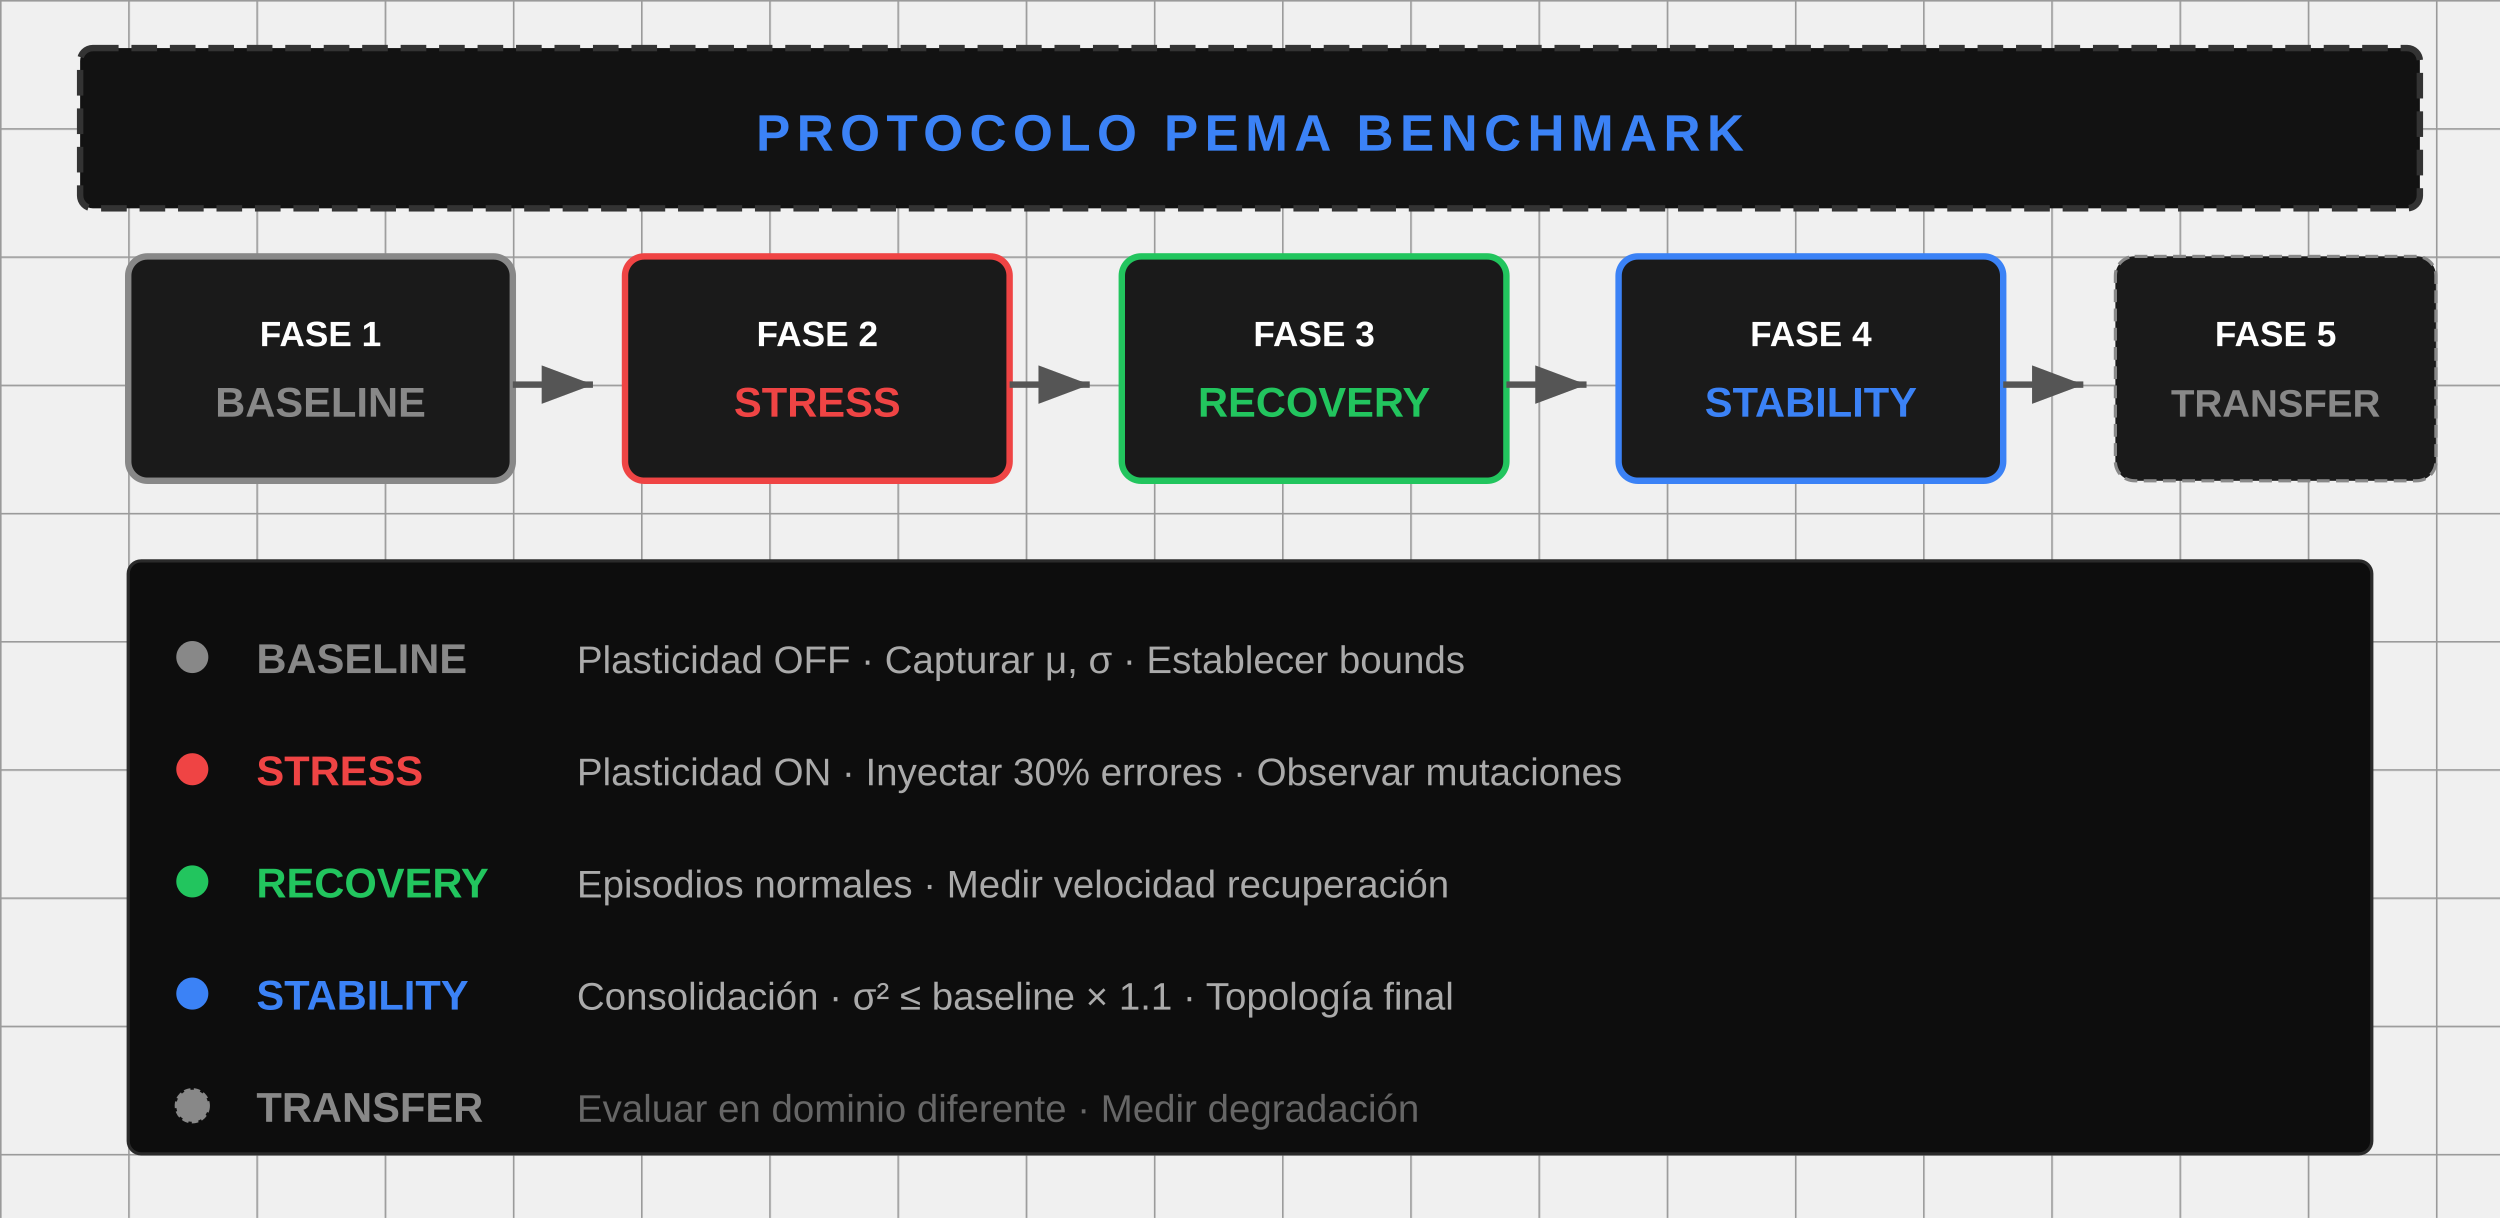
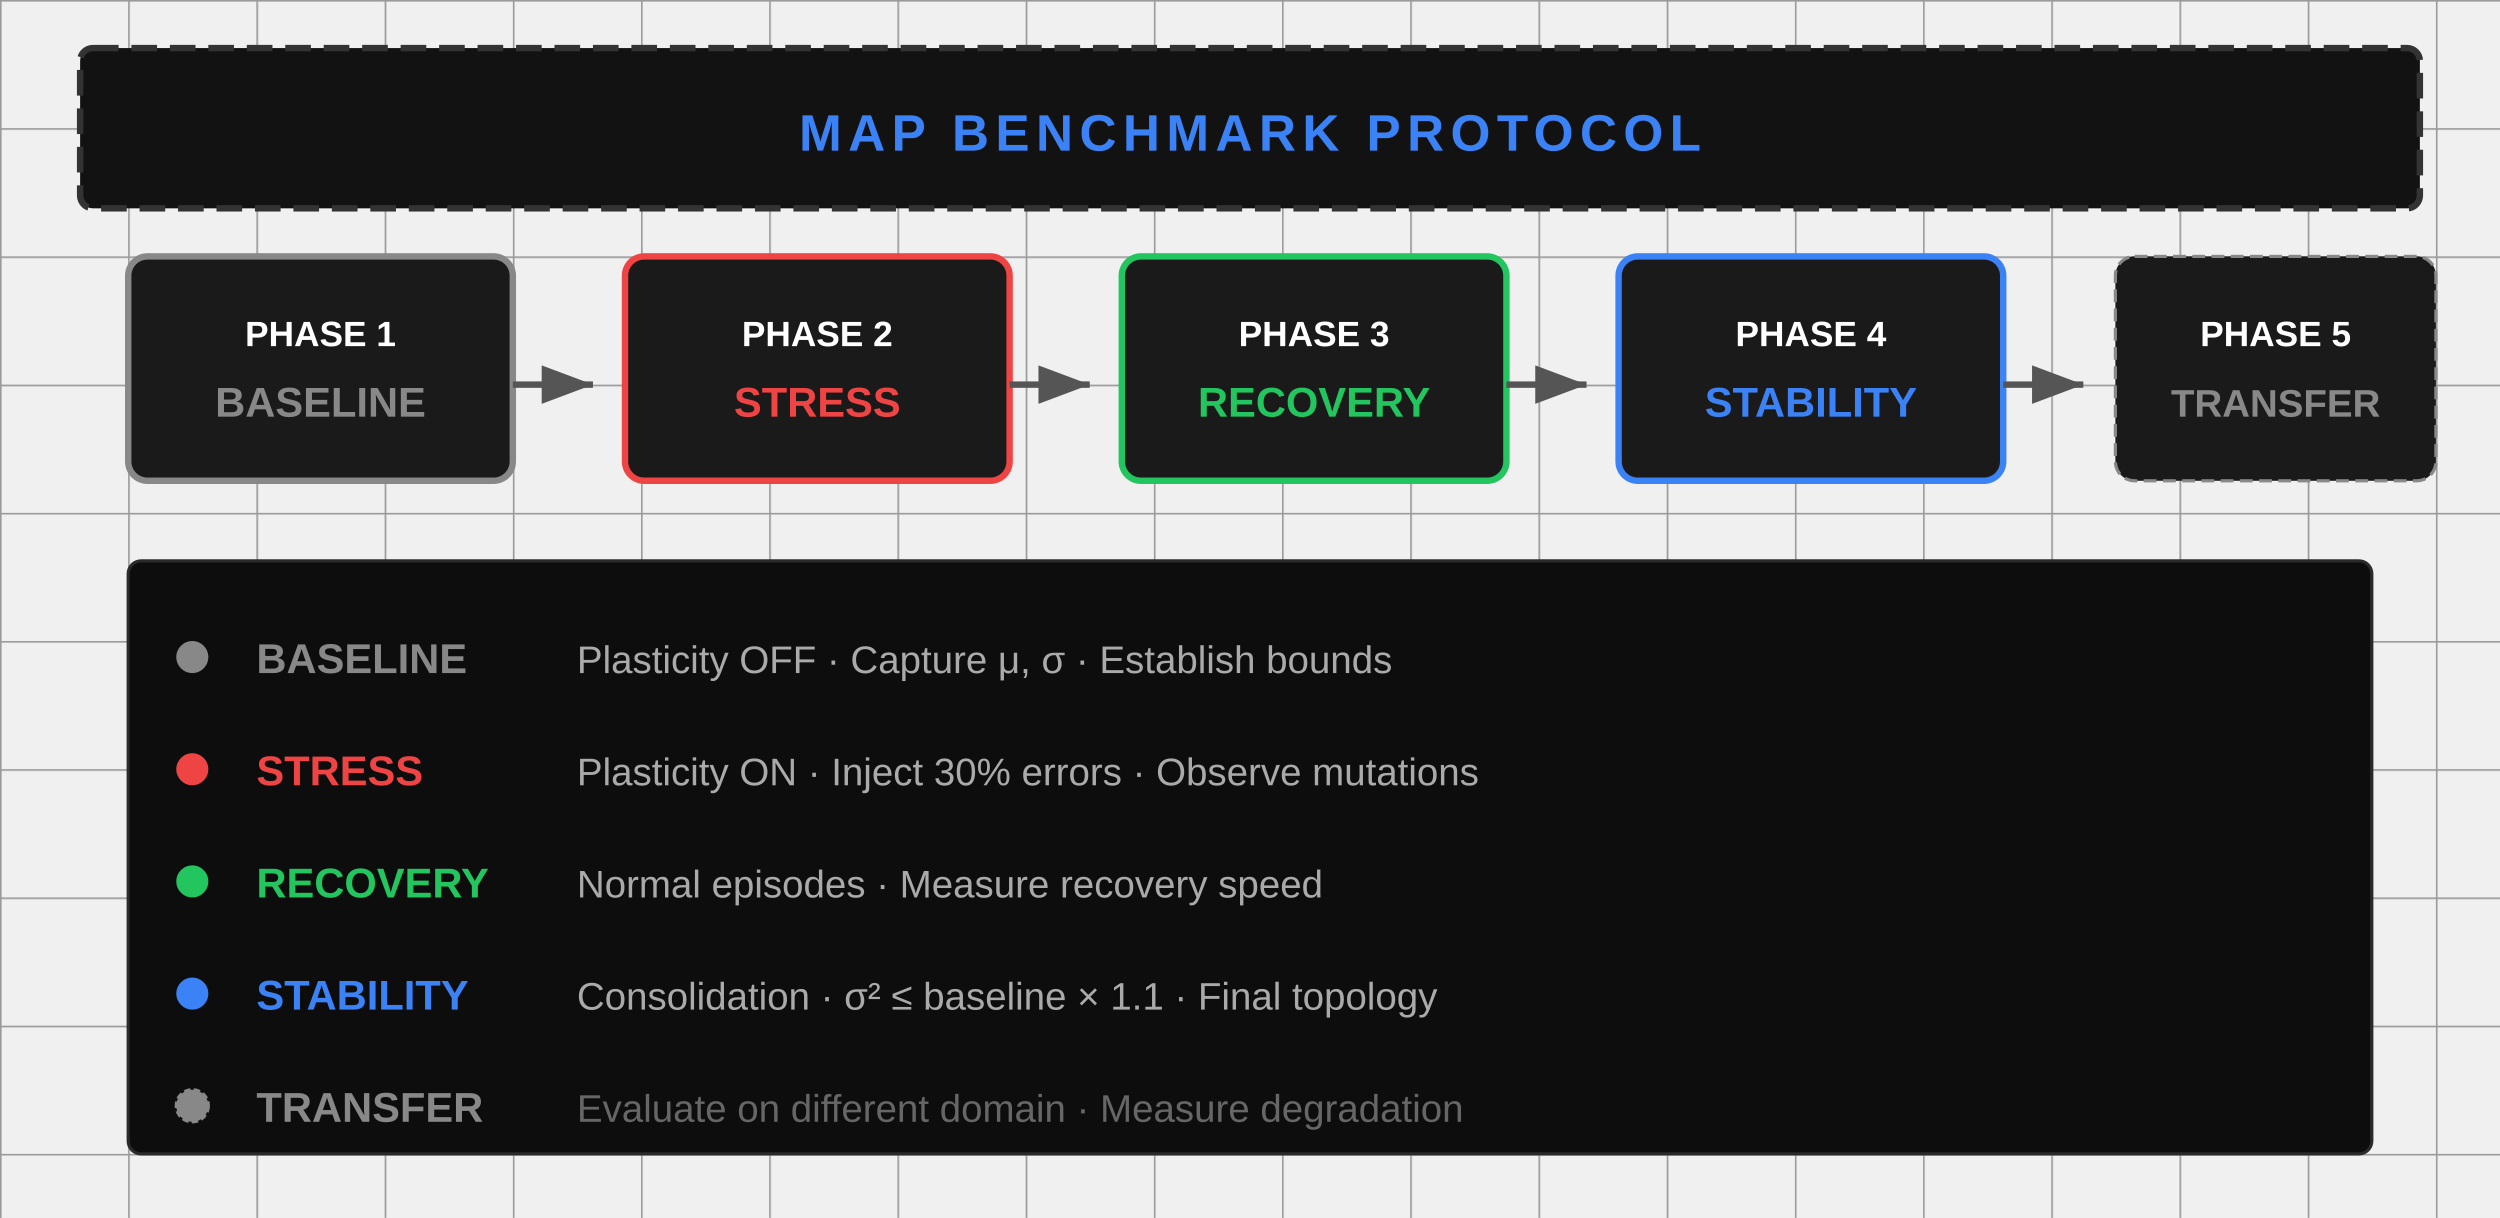
<svg xmlns="http://www.w3.org/2000/svg" viewBox="0 0 780 380" width="780" height="380">
  <defs>
    <pattern id="grid" width="40" height="40" patternUnits="userSpaceOnUse">
      <path d="M 40 0 L 0 0 0 40" fill="none" stroke="#1a1a1a" stroke-width="1" />
    </pattern>
    <marker id="arrow" markerWidth="8" markerHeight="6" refX="8" refY="3" orient="auto">
      <polygon points="0 0, 8 3, 0 6" fill="#555555" />
    </marker>
  </defs>
  <rect width="780" height="380" fill="none" />
  <rect width="780" height="380" fill="url(#grid)" opacity="0.4" />
  <rect x="25" y="15" width="730" height="50" rx="4" fill="#121212" stroke="#333333" stroke-width="2" stroke-dasharray="8,4" />
-   <text x="390" y="47" font-family="Arial, sans-serif" font-size="16" font-weight="bold" fill="#3b82f6" text-anchor="middle" letter-spacing="2">PROTOCOLO PEMA BENCHMARK</text>
+   <text x="390" y="47" font-family="Arial, sans-serif" font-size="16" font-weight="bold" fill="#3b82f6" text-anchor="middle" letter-spacing="2">MAP BENCHMARK PROTOCOL</text>
  <rect x="40" y="80" width="120" height="70" rx="6" fill="#1a1a1a" stroke="#888888" stroke-width="2" />
-   <text x="100" y="108" font-family="Arial, sans-serif" font-size="11" font-weight="bold" fill="#ffffff" text-anchor="middle">FASE 1</text>
+   <text x="100" y="108" font-family="Arial, sans-serif" font-size="11" font-weight="bold" fill="#ffffff" text-anchor="middle">PHASE 1</text>
  <text x="100" y="130" font-family="Arial, sans-serif" font-size="13" font-weight="bold" fill="#888888" text-anchor="middle">BASELINE</text>
  <line x1="160" y1="120" x2="185" y2="120" stroke="#555555" stroke-width="2" marker-end="url(#arrow)" />
  <rect x="195" y="80" width="120" height="70" rx="6" fill="#1a1a1a" stroke="#ef4444" stroke-width="2" />
-   <text x="255" y="108" font-family="Arial, sans-serif" font-size="11" font-weight="bold" fill="#ffffff" text-anchor="middle">FASE 2</text>
+   <text x="255" y="108" font-family="Arial, sans-serif" font-size="11" font-weight="bold" fill="#ffffff" text-anchor="middle">PHASE 2</text>
  <text x="255" y="130" font-family="Arial, sans-serif" font-size="13" font-weight="bold" fill="#ef4444" text-anchor="middle">STRESS</text>
  <line x1="315" y1="120" x2="340" y2="120" stroke="#555555" stroke-width="2" marker-end="url(#arrow)" />
  <rect x="350" y="80" width="120" height="70" rx="6" fill="#1a1a1a" stroke="#22c55e" stroke-width="2" />
-   <text x="410" y="108" font-family="Arial, sans-serif" font-size="11" font-weight="bold" fill="#ffffff" text-anchor="middle">FASE 3</text>
+   <text x="410" y="108" font-family="Arial, sans-serif" font-size="11" font-weight="bold" fill="#ffffff" text-anchor="middle">PHASE 3</text>
  <text x="410" y="130" font-family="Arial, sans-serif" font-size="13" font-weight="bold" fill="#22c55e" text-anchor="middle">RECOVERY</text>
  <line x1="470" y1="120" x2="495" y2="120" stroke="#555555" stroke-width="2" marker-end="url(#arrow)" />
  <rect x="505" y="80" width="120" height="70" rx="6" fill="#1a1a1a" stroke="#3b82f6" stroke-width="2" />
-   <text x="565" y="108" font-family="Arial, sans-serif" font-size="11" font-weight="bold" fill="#ffffff" text-anchor="middle">FASE 4</text>
+   <text x="565" y="108" font-family="Arial, sans-serif" font-size="11" font-weight="bold" fill="#ffffff" text-anchor="middle">PHASE 4</text>
  <text x="565" y="130" font-family="Arial, sans-serif" font-size="13" font-weight="bold" fill="#3b82f6" text-anchor="middle">STABILITY</text>
  <line x1="625" y1="120" x2="650" y2="120" stroke="#555555" stroke-width="2" marker-end="url(#arrow)" />
  <rect x="660" y="80" width="100" height="70" rx="6" fill="#1a1a1a" stroke="#888888" stroke-width="1" stroke-dasharray="4,2" />
-   <text x="710" y="108" font-family="Arial, sans-serif" font-size="11" font-weight="bold" fill="#ffffff" text-anchor="middle">FASE 5</text>
+   <text x="710" y="108" font-family="Arial, sans-serif" font-size="11" font-weight="bold" fill="#ffffff" text-anchor="middle">PHASE 5</text>
  <text x="710" y="130" font-family="Arial, sans-serif" font-size="12" font-weight="bold" fill="#888888" text-anchor="middle">TRANSFER</text>
  <rect x="40" y="175" width="700" height="185" rx="4" fill="#0d0d0d" stroke="#2a2a2a" stroke-width="1" />
  <circle cx="60" cy="205" r="5" fill="#888888" />
  <text x="80" y="210" font-family="Arial, sans-serif" font-size="13" font-weight="bold" fill="#888888">BASELINE</text>
-   <text x="180" y="210" font-family="Arial, sans-serif" font-size="12" fill="#aaaaaa">Plasticidad OFF · Capturar μ, σ · Establecer bounds</text>
+   <text x="180" y="210" font-family="Arial, sans-serif" font-size="12" fill="#aaaaaa">Plasticity OFF · Capture μ, σ · Establish bounds</text>
  <circle cx="60" cy="240" r="5" fill="#ef4444" />
  <text x="80" y="245" font-family="Arial, sans-serif" font-size="13" font-weight="bold" fill="#ef4444">STRESS</text>
-   <text x="180" y="245" font-family="Arial, sans-serif" font-size="12" fill="#aaaaaa">Plasticidad ON · Inyectar 30% errores · Observar mutaciones</text>
+   <text x="180" y="245" font-family="Arial, sans-serif" font-size="12" fill="#aaaaaa">Plasticity ON · Inject 30% errors · Observe mutations</text>
  <circle cx="60" cy="275" r="5" fill="#22c55e" />
  <text x="80" y="280" font-family="Arial, sans-serif" font-size="13" font-weight="bold" fill="#22c55e">RECOVERY</text>
-   <text x="180" y="280" font-family="Arial, sans-serif" font-size="12" fill="#aaaaaa">Episodios normales · Medir velocidad recuperación</text>
+   <text x="180" y="280" font-family="Arial, sans-serif" font-size="12" fill="#aaaaaa">Normal episodes · Measure recovery speed</text>
  <circle cx="60" cy="310" r="5" fill="#3b82f6" />
  <text x="80" y="315" font-family="Arial, sans-serif" font-size="13" font-weight="bold" fill="#3b82f6">STABILITY</text>
-   <text x="180" y="315" font-family="Arial, sans-serif" font-size="12" fill="#aaaaaa">Consolidación · σ² ≤ baseline × 1.1 · Topología final</text>
+   <text x="180" y="315" font-family="Arial, sans-serif" font-size="12" fill="#aaaaaa">Consolidation · σ² ≤ baseline × 1.1 · Final topology</text>
  <circle cx="60" cy="345" r="5" fill="#888888" stroke="#888888" stroke-dasharray="2,1" />
  <text x="80" y="350" font-family="Arial, sans-serif" font-size="13" font-weight="bold" fill="#888888">TRANSFER</text>
-   <text x="180" y="350" font-family="Arial, sans-serif" font-size="12" fill="#666666">Evaluar en dominio diferente · Medir degradación</text>
+   <text x="180" y="350" font-family="Arial, sans-serif" font-size="12" fill="#666666">Evaluate on different domain · Measure degradation</text>
</svg>
